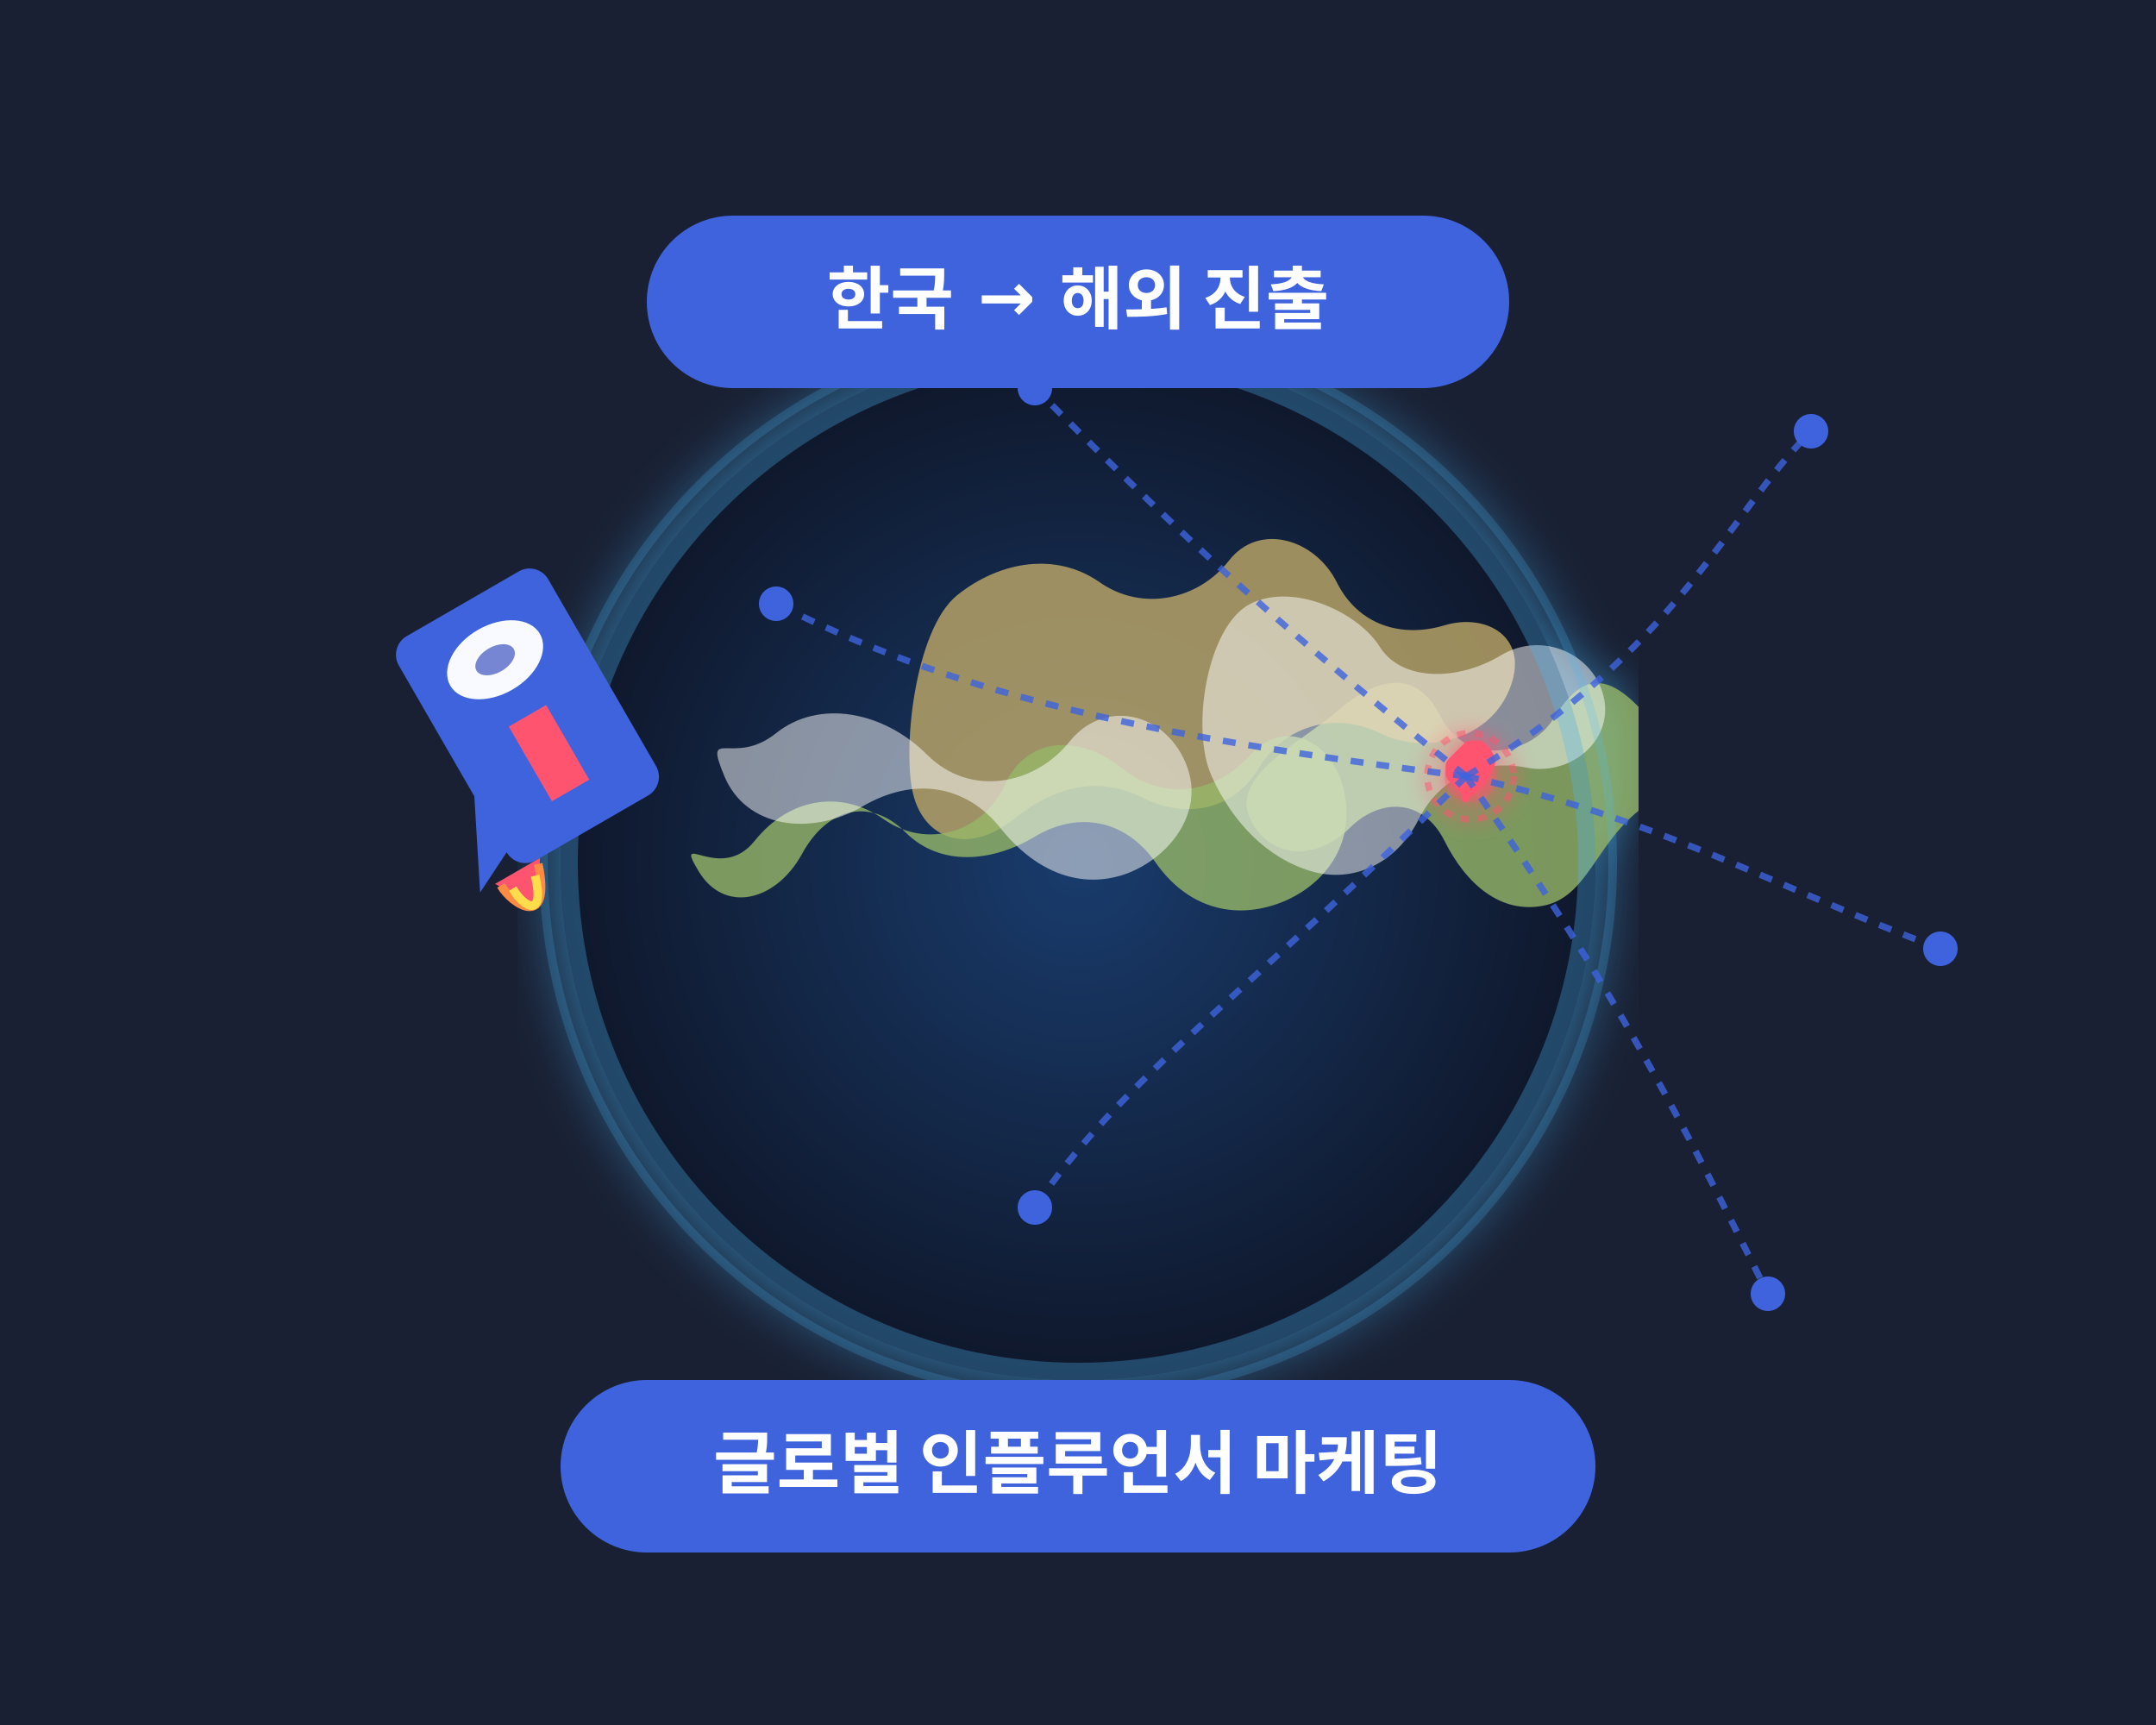
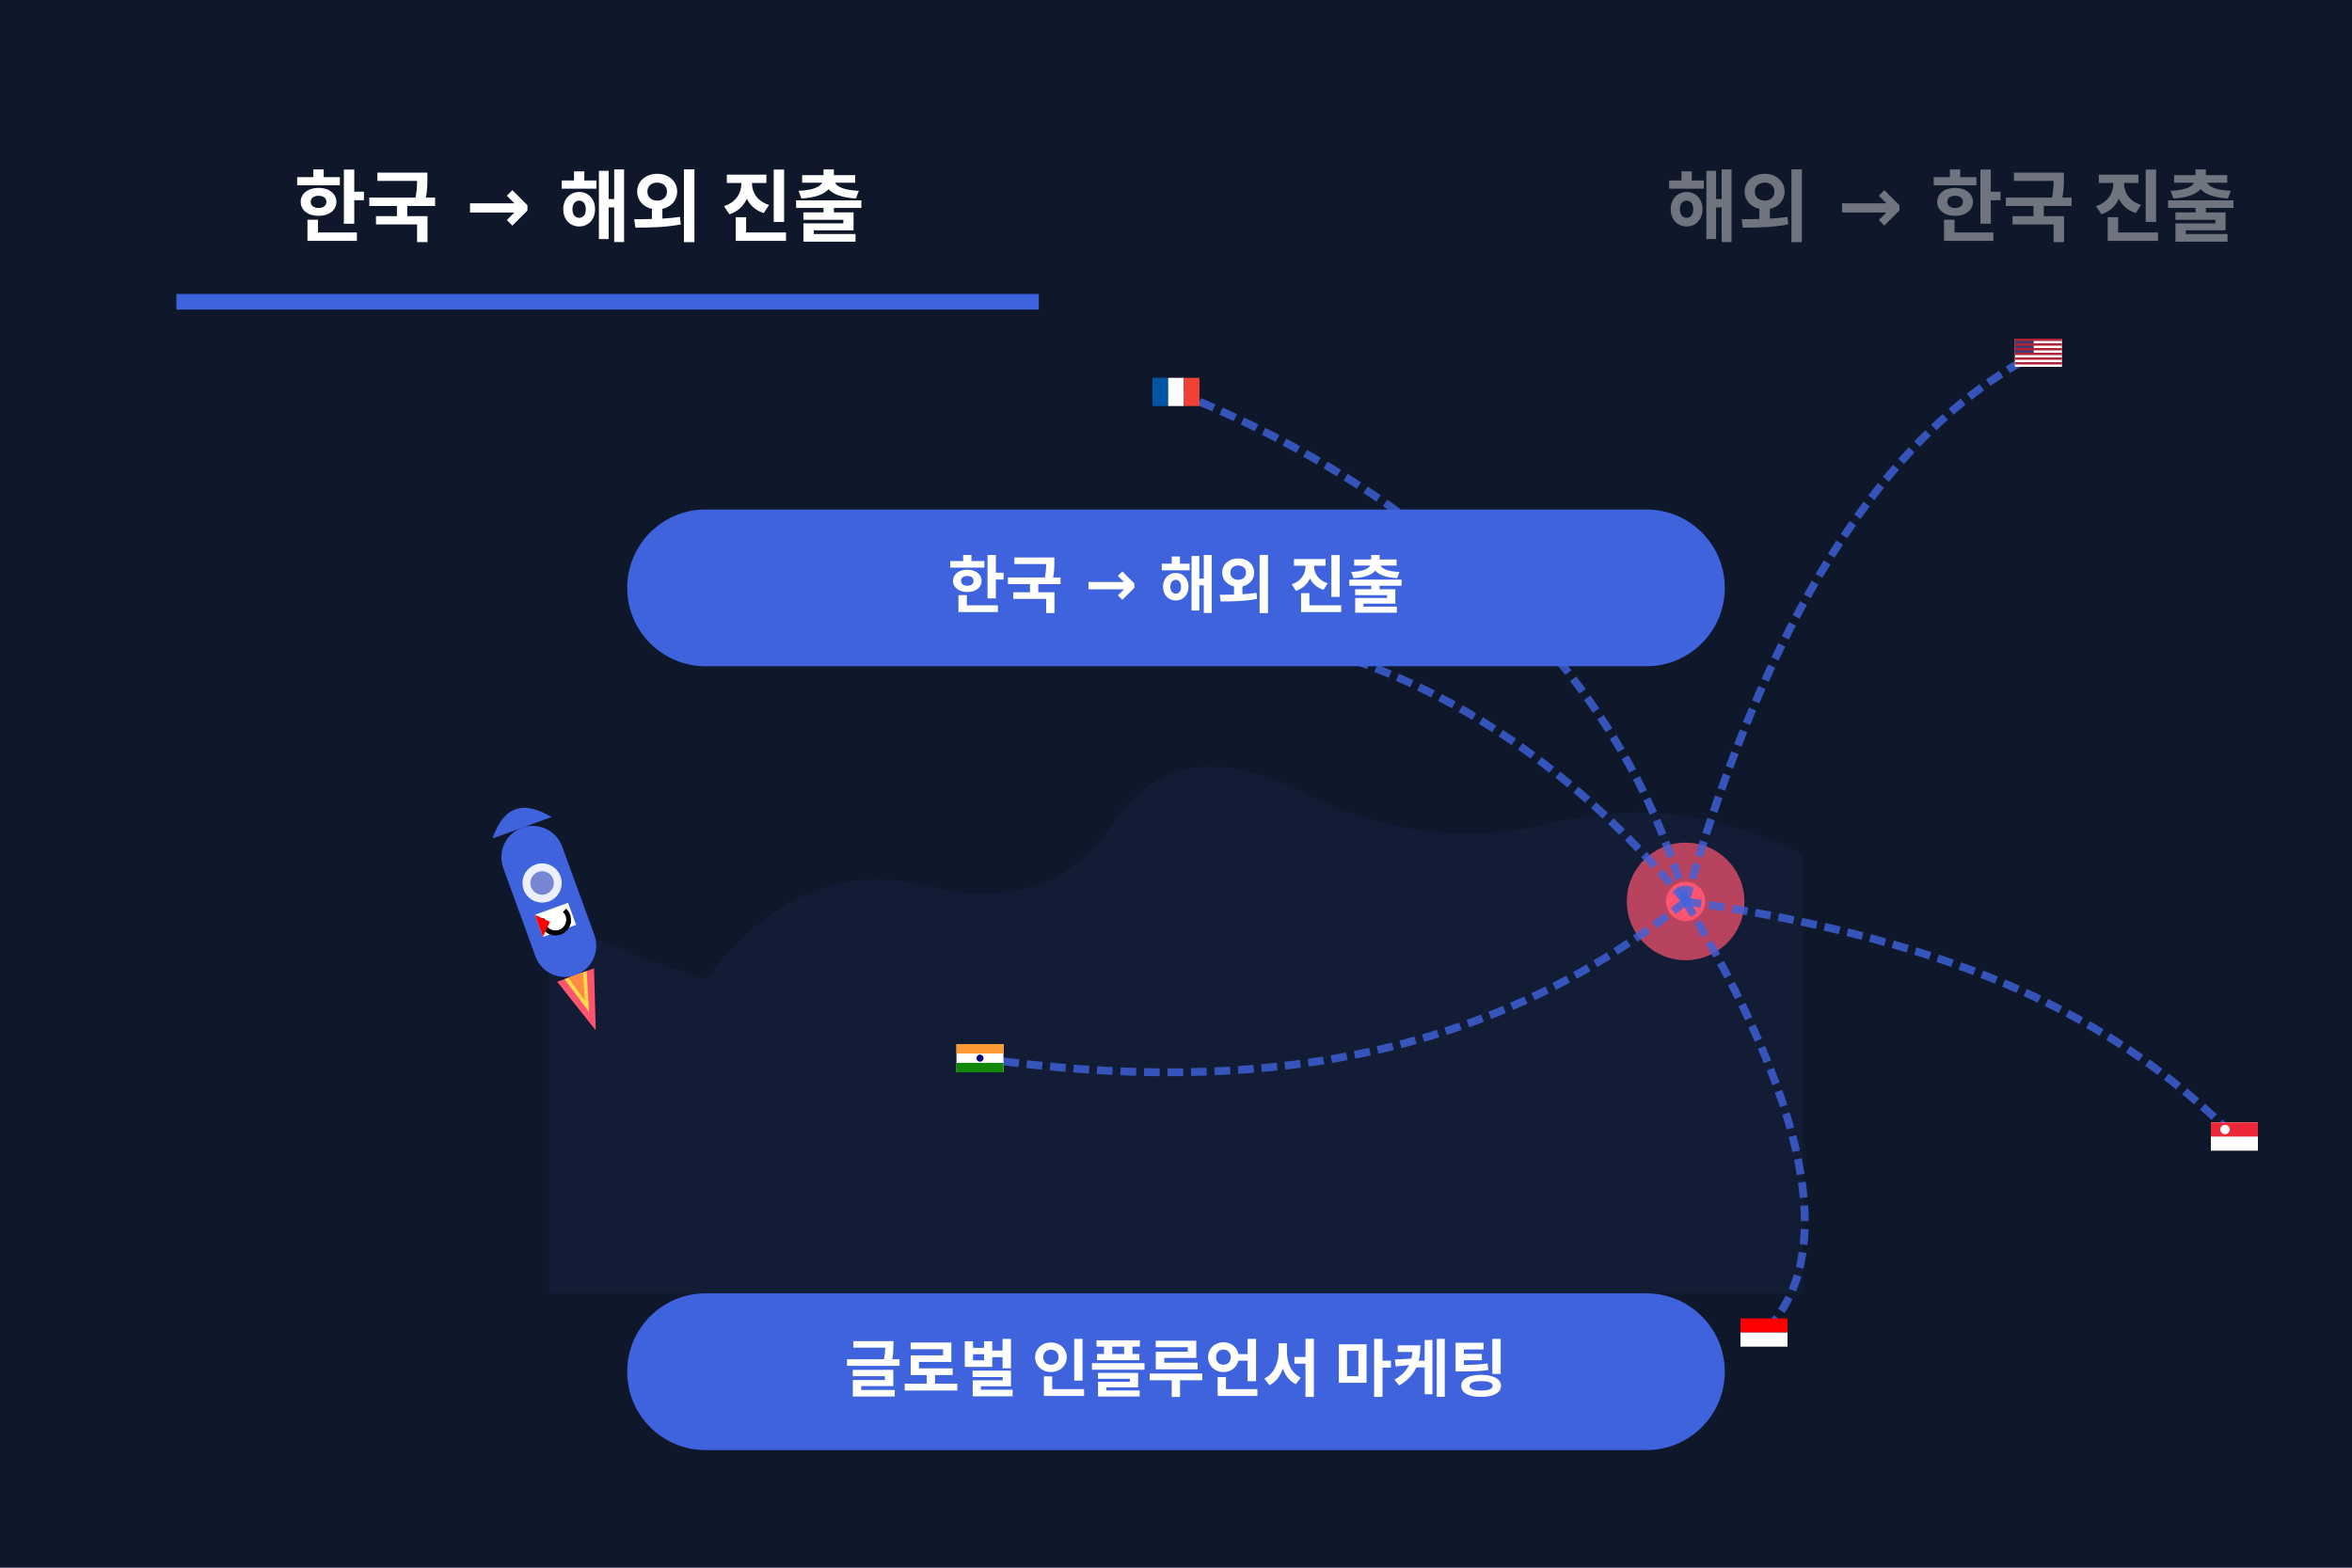
- <svg xmlns="http://www.w3.org/2000/svg" width="500" height="400" viewBox="0 0 500 400" fill="none">
-   <rect width="500" height="400" fill="#0F172A" fill-opacity="0.95" />
-   <g filter="url(#filter0_d)">
-     <circle cx="250" cy="200" r="120" fill="url(#paint0_radial)" />
-     <path d="M310 165C318 158 328 154 334 166C340 178 355 175 360 167C365 159 370 155 378 162C386 169 390 180 380 188C370 196 368 208 358 210C348 212 340 205 335 195C330 185 320 185 313 192C306 199 295 200 290 190C285 180 302 172 310 165Z" fill="#96B668" opacity="0.8" />
-     <path d="M222 138C232 130 245 128 255 135C265 142 278 139 285 130C292 121 305 125 310 135C315 145 325 148 335 145C345 142 355 148 350 160C345 172 330 175 320 170C310 165 298 168 292 178C286 188 275 190 265 185C255 180 245 182 235 190C225 198 215 195 212 185C209 175 212 146 222 138Z" fill="#BFA968" opacity="0.8" />
-     <path d="M175 195C183 185 195 183 205 190C215 197 228 193 233 182C238 171 250 170 260 178C270 186 282 184 290 175C298 166 310 172 312 185C314 198 305 207 295 210C285 213 275 210 268 200C261 190 250 188 240 194C230 200 218 201 210 193C202 185 192 187 186 198C180 209 168 212 162 202C156 192 167 205 175 195Z" fill="#96B668" opacity="0.8" />
-     <g opacity="0.5">
-       <path d="M290 140C300 135 315 142 320 150C325 158 338 158 348 152C358 146 370 152 372 162C374 172 364 180 354 178C344 176 334 180 329 190C324 200 314 205 304 202C294 199 286 191 281 180C276 169 280 145 290 140Z" fill="white" />
-       <path d="M180 170C190 162 205 165 215 175C225 185 240 182 248 172C256 162 270 165 275 177C280 189 270 200 260 203C250 206 240 202 232 192C224 182 212 180 200 187C188 194 173 192 168 180C163 168 170 178 180 170Z" fill="white" />
+ <svg xmlns="http://www.w3.org/2000/svg" width="600" height="400" viewBox="0 0 600 400" fill="none">
+   <rect width="600" height="400" fill="#0F172A" />
+   <text x="75" y="60" font-family="sans-serif" font-size="20" font-weight="600" fill="white" opacity="1">한국 → 해외 진출</text>
+   <text x="425" y="60" font-family="sans-serif" font-size="20" font-weight="600" fill="white" opacity="0.4">해외 → 한국 진출</text>
+   <rect x="45" y="75" width="220" height="4" fill="#3E63DD" />
+   <g transform="translate(300, 250) scale(0.8)" opacity="0.3">
+     <path d="M-150,0 Q-120,-40 -80,-30 Q-40,-20 -20,-50 Q0,-80 40,-60 Q80,-40 120,-50 Q160,-60 200,-40 L200,100 L-200,100 L-200,-20 Q-180,-10 -150,0 Z" fill="#3E63DD" opacity="0.2" />
+   </g>
+   <circle cx="430" cy="230" r="15" fill="#FF5470" opacity="0.7" />
+   <circle cx="430" cy="230" r="5" fill="#FF5470" />
+   <path d="M430,230 C380,170 320,150 240,160" stroke="#3E63DD" stroke-width="2" stroke-dasharray="4 2" opacity="0.8" />
+   <path d="M430,230 C410,160 350,120 300,100" stroke="#3E63DD" stroke-width="2" stroke-dasharray="4 2" opacity="0.8" />
+   <path d="M430,230 C450,160 480,110 520,90" stroke="#3E63DD" stroke-width="2" stroke-dasharray="4 2" opacity="0.8" />
+   <path d="M430,230 C500,240 540,260 570,290" stroke="#3E63DD" stroke-width="2" stroke-dasharray="4 2" opacity="0.8" />
+   <path d="M430,230 C460,280 470,320 450,340" stroke="#3E63DD" stroke-width="2" stroke-dasharray="4 2" opacity="0.8" />
+   <path d="M430,230 C380,270 320,280 250,270" stroke="#3E63DD" stroke-width="2" stroke-dasharray="4 2" opacity="0.8" />
+   <g transform="translate(240, 160) scale(0.6)">
+     <rect x="-10" y="-6" width="20" height="12" fill="#FFFFFF" />
+     <path d="M-10,-6 L10,6 M10,-6 L-10,6" stroke="#CC0000" stroke-width="2" />
+     <rect x="-10" y="-6" width="20" height="12" stroke="#000066" stroke-width="2" fill="none" />
+   </g>
+   <g transform="translate(300, 100) scale(0.6)">
+     <rect x="-10" y="-6" width="6.67" height="12" fill="#0055A4" />
+     <rect x="-3.33" y="-6" width="6.67" height="12" fill="#FFFFFF" />
+     <rect x="3.33" y="-6" width="6.67" height="12" fill="#EF4135" />
+   </g>
+   <g transform="translate(520, 90) scale(0.6)">
+     <rect x="-10" y="-6" width="20" height="12" fill="#FFFFFF" />
+     <rect x="-10" y="-6" width="8" height="6" fill="#3C3B6E" />
+     <rect x="-10" y="0" width="20" height="1" fill="#B22234" />
+     <rect x="-10" y="2" width="20" height="1" fill="#B22234" />
+     <rect x="-10" y="4" width="20" height="1" fill="#B22234" />
+     <rect x="-10" y="-6" width="20" height="1" fill="#B22234" />
+     <rect x="-10" y="-4" width="20" height="1" fill="#B22234" />
+     <rect x="-10" y="-2" width="20" height="1" fill="#B22234" />
+   </g>
+   <g transform="translate(570, 290) scale(0.6)">
+     <rect x="-10" y="-6" width="20" height="12" fill="#FFFFFF" />
+     <rect x="-10" y="-6" width="20" height="6" fill="#ED2939" />
+     <circle cx="-4" cy="-3" r="2" fill="#FFFFFF" />
+   </g>
+   <g transform="translate(450, 340) scale(0.6)">
+     <rect x="-10" y="-6" width="20" height="6" fill="#FF0000" />
+     <rect x="-10" y="0" width="20" height="6" fill="#FFFFFF" />
+   </g>
+   <g transform="translate(250, 270) scale(0.6)">
+     <rect x="-10" y="-6" width="20" height="12" fill="#FFFFFF" />
+     <rect x="-10" y="-6" width="20" height="4" fill="#FF9933" />
+     <rect x="-10" y="2" width="20" height="4" fill="#138808" />
+     <circle cx="0" cy="0" r="1.5" fill="#000080" />
+   </g>
+   <g transform="translate(140, 230) rotate(-20)">
+     <rect x="-8" y="-20" width="16" height="40" rx="8" fill="#3E63DD" />
+     <path d="M-8,-20 Q0,-30 8,-20" fill="#3E63DD" />
+     <circle cx="0" cy="-5" r="5" fill="white" opacity="0.9" />
+     <circle cx="0" cy="-5" r="3" fill="#7786D3" />
+     <g transform="translate(0, 5) scale(0.15)">
+       <rect x="-30" y="-20" width="60" height="40" fill="white" />
+       <path d="M-20,-10 A20,20 0 0,0 20,10" stroke="black" stroke-width="8" fill="none" />
+       <path d="M-20,10 A20,20 0 0,0 20,-10" stroke="black" stroke-width="8" fill="none" />
+       <path d="M-30,-20 L-10,0 L-30,20" fill="red" />
    </g>
-     <circle cx="250" cy="200" r="118" stroke="#4FB9FC" stroke-width="4" stroke-opacity="0.3" />
-     <circle cx="250" cy="200" r="124" stroke="#4FB9FC" stroke-width="2" stroke-opacity="0.2" />
+     <path d="M-5,20 L0,35 L5,20" fill="#FF5470" />
+     <path d="M-3,20 L0,30 L3,20" fill="#FFDD4A" />
+     <path d="M-2,20 L0,27 L2,20" fill="#FF8C42" />
  </g>
-   <g filter="url(#filter_korea)">
-     <path d="M340 185C340.5 184 341.5 183.5 342 183C342.5 182.5 343 182 343.5 181.5C344 181 344 180.5 344.5 180C345 179.5 345.2 178.5 345.5 178C345.8 177.5 346 177 346 176.5C346 176 345.8 175.5 345.5 175C345.2 174.5 345 174 344.5 173.5C344 173 343.5 172.5 343 172.5C342.5 172.5 342 172.5 341.5 172.5C341 172.5 340.5 172.5 340 173C339.5 173.5 339 174 338.5 174.5C338 175 337.5 175.5 337 176C336.5 176.5 336 177 336 177.5C336 178 336 178.5 336 179C336 179.5 336 180 336.5 180.5C337 181 337.5 181.5 338 182C338.5 182.5 339 183 339.5 183.5C340 184 339.5 186 340 185Z" fill="#FF5470" stroke="#FF5470" stroke-width="1.5" />
-     <circle cx="341" cy="180" r="6" fill="#FF5470" fill-opacity="0.3" />
-     <circle cx="341" cy="180" r="10" stroke="#FF5470" stroke-width="1.5" stroke-opacity="0.5" stroke-dasharray="2 2" />
-   </g>
-   <g stroke="#3E63DD" stroke-width="1.5" stroke-dasharray="3 3" stroke-opacity="0.8">
-     <path d="M340 180C390 150 400 120 420 100" />
-     <path d="M340 180C385 190 410 205 450 220" />
-     <path d="M340 180C375 230 390 260 410 300" />
-     <path d="M340 180C290 230 260 250 240 280" />
-     <path d="M340 180C260 170 220 160 180 140" />
-     <path d="M340 180C290 140 270 120 240 90" />
-   </g>
-   <circle cx="420" cy="100" r="4" fill="#3E63DD" />
-   <circle cx="450" cy="220" r="4" fill="#3E63DD" />
-   <circle cx="410" cy="300" r="4" fill="#3E63DD" />
-   <circle cx="240" cy="280" r="4" fill="#3E63DD" />
-   <circle cx="180" cy="140" r="4" fill="#3E63DD" />
-   <circle cx="240" cy="90" r="4" fill="#3E63DD" />
-   <rect x="150" y="50" width="200" height="40" rx="20" fill="#3E63DD" />
-   <text x="250" y="75" text-anchor="middle" font-family="sans-serif" font-size="16" font-weight="600" fill="white">한국 → 해외 진출</text>
-   <rect x="130" y="320" width="240" height="40" rx="20" fill="#3E63DD" />
-   <text x="250" y="345" text-anchor="middle" font-family="sans-serif" font-size="16" font-weight="600" fill="white">글로벌 인플루언서 마케팅</text>
-   <g transform="translate(90, 150) rotate(-30)">
-     <rect x="0" y="0" width="40" height="60" rx="5" fill="#3E63DD" />
-     <path d="M0 40L-10 60L0 55L10 60L0 40Z" fill="#3E63DD" />
-     <ellipse cx="20" cy="15" rx="12" ry="8" fill="#F8FAFF" />
-     <rect x="15" y="30" width="10" height="20" fill="#FF5470" />
-     <path d="M-6 60L0 70L6 60" fill="#FF5470" />
-     <ellipse cx="20" cy="15" rx="5" ry="3" fill="#7786D3" />
-   </g>
-   <g transform="translate(90, 150) rotate(-30)">
-     <path d="M-5 61C-5 66 0 76 5 61" stroke="#FF8C42" stroke-width="2" />
-     <path d="M-3 63C-3 68 0 73 3 63" stroke="#FFDD4A" stroke-width="2" />
-   </g>
-   <defs>
-     <filter id="filter0_d" x="120" y="70" width="260" height="260" filterUnits="userSpaceOnUse" color-interpolation-filters="sRGB">
-       <feFlood flood-opacity="0" result="BackgroundImageFix" />
-       <feColorMatrix in="SourceAlpha" type="matrix" values="0 0 0 0 0 0 0 0 0 0 0 0 0 0 0 0 0 0 127 0" />
-       <feOffset />
-       <feGaussianBlur stdDeviation="5" />
-       <feColorMatrix type="matrix" values="0 0 0 0 0.271 0 0 0 0 0.725 0 0 0 0 0.988 0 0 0 0.5 0" />
-       <feBlend mode="normal" in2="BackgroundImageFix" result="effect1_dropShadow" />
-       <feBlend mode="normal" in="SourceGraphic" in2="effect1_dropShadow" result="shape" />
-     </filter>
-     <filter id="filter_korea" x="325" y="165" width="35" height="35" filterUnits="userSpaceOnUse" color-interpolation-filters="sRGB">
-       <feFlood flood-opacity="0" result="BackgroundImageFix" />
-       <feColorMatrix in="SourceAlpha" type="matrix" values="0 0 0 0 0 0 0 0 0 0 0 0 0 0 0 0 0 0 127 0" />
-       <feOffset />
-       <feGaussianBlur stdDeviation="2" />
-       <feColorMatrix type="matrix" values="0 0 0 0 1 0 0 0 0 0.325 0 0 0 0 0.435 0 0 0 0.8 0" />
-       <feBlend mode="normal" in2="BackgroundImageFix" result="effect1_dropShadow" />
-       <feBlend mode="normal" in="SourceGraphic" in2="effect1_dropShadow" result="shape" />
-     </filter>
-     <radialGradient id="paint0_radial" cx="0" cy="0" r="1" gradientUnits="userSpaceOnUse" gradientTransform="translate(250 200) rotate(90) scale(120)">
-       <stop offset="0" stop-color="#193C6D" />
-       <stop offset="1" stop-color="#0F172A" />
-     </radialGradient>
-   </defs>
+   <rect x="160" y="330" width="280" height="40" rx="20" fill="#3E63DD" />
+   <text x="300" y="355" text-anchor="middle" font-family="sans-serif" font-size="16" font-weight="600" fill="white">글로벌 인플루언서 마케팅</text>
+   <rect x="160" y="130" width="280" height="40" rx="20" fill="#3E63DD" />
+   <text x="300" y="155" text-anchor="middle" font-family="sans-serif" font-size="16" font-weight="600" fill="white">한국 → 해외 진출</text>
</svg>
